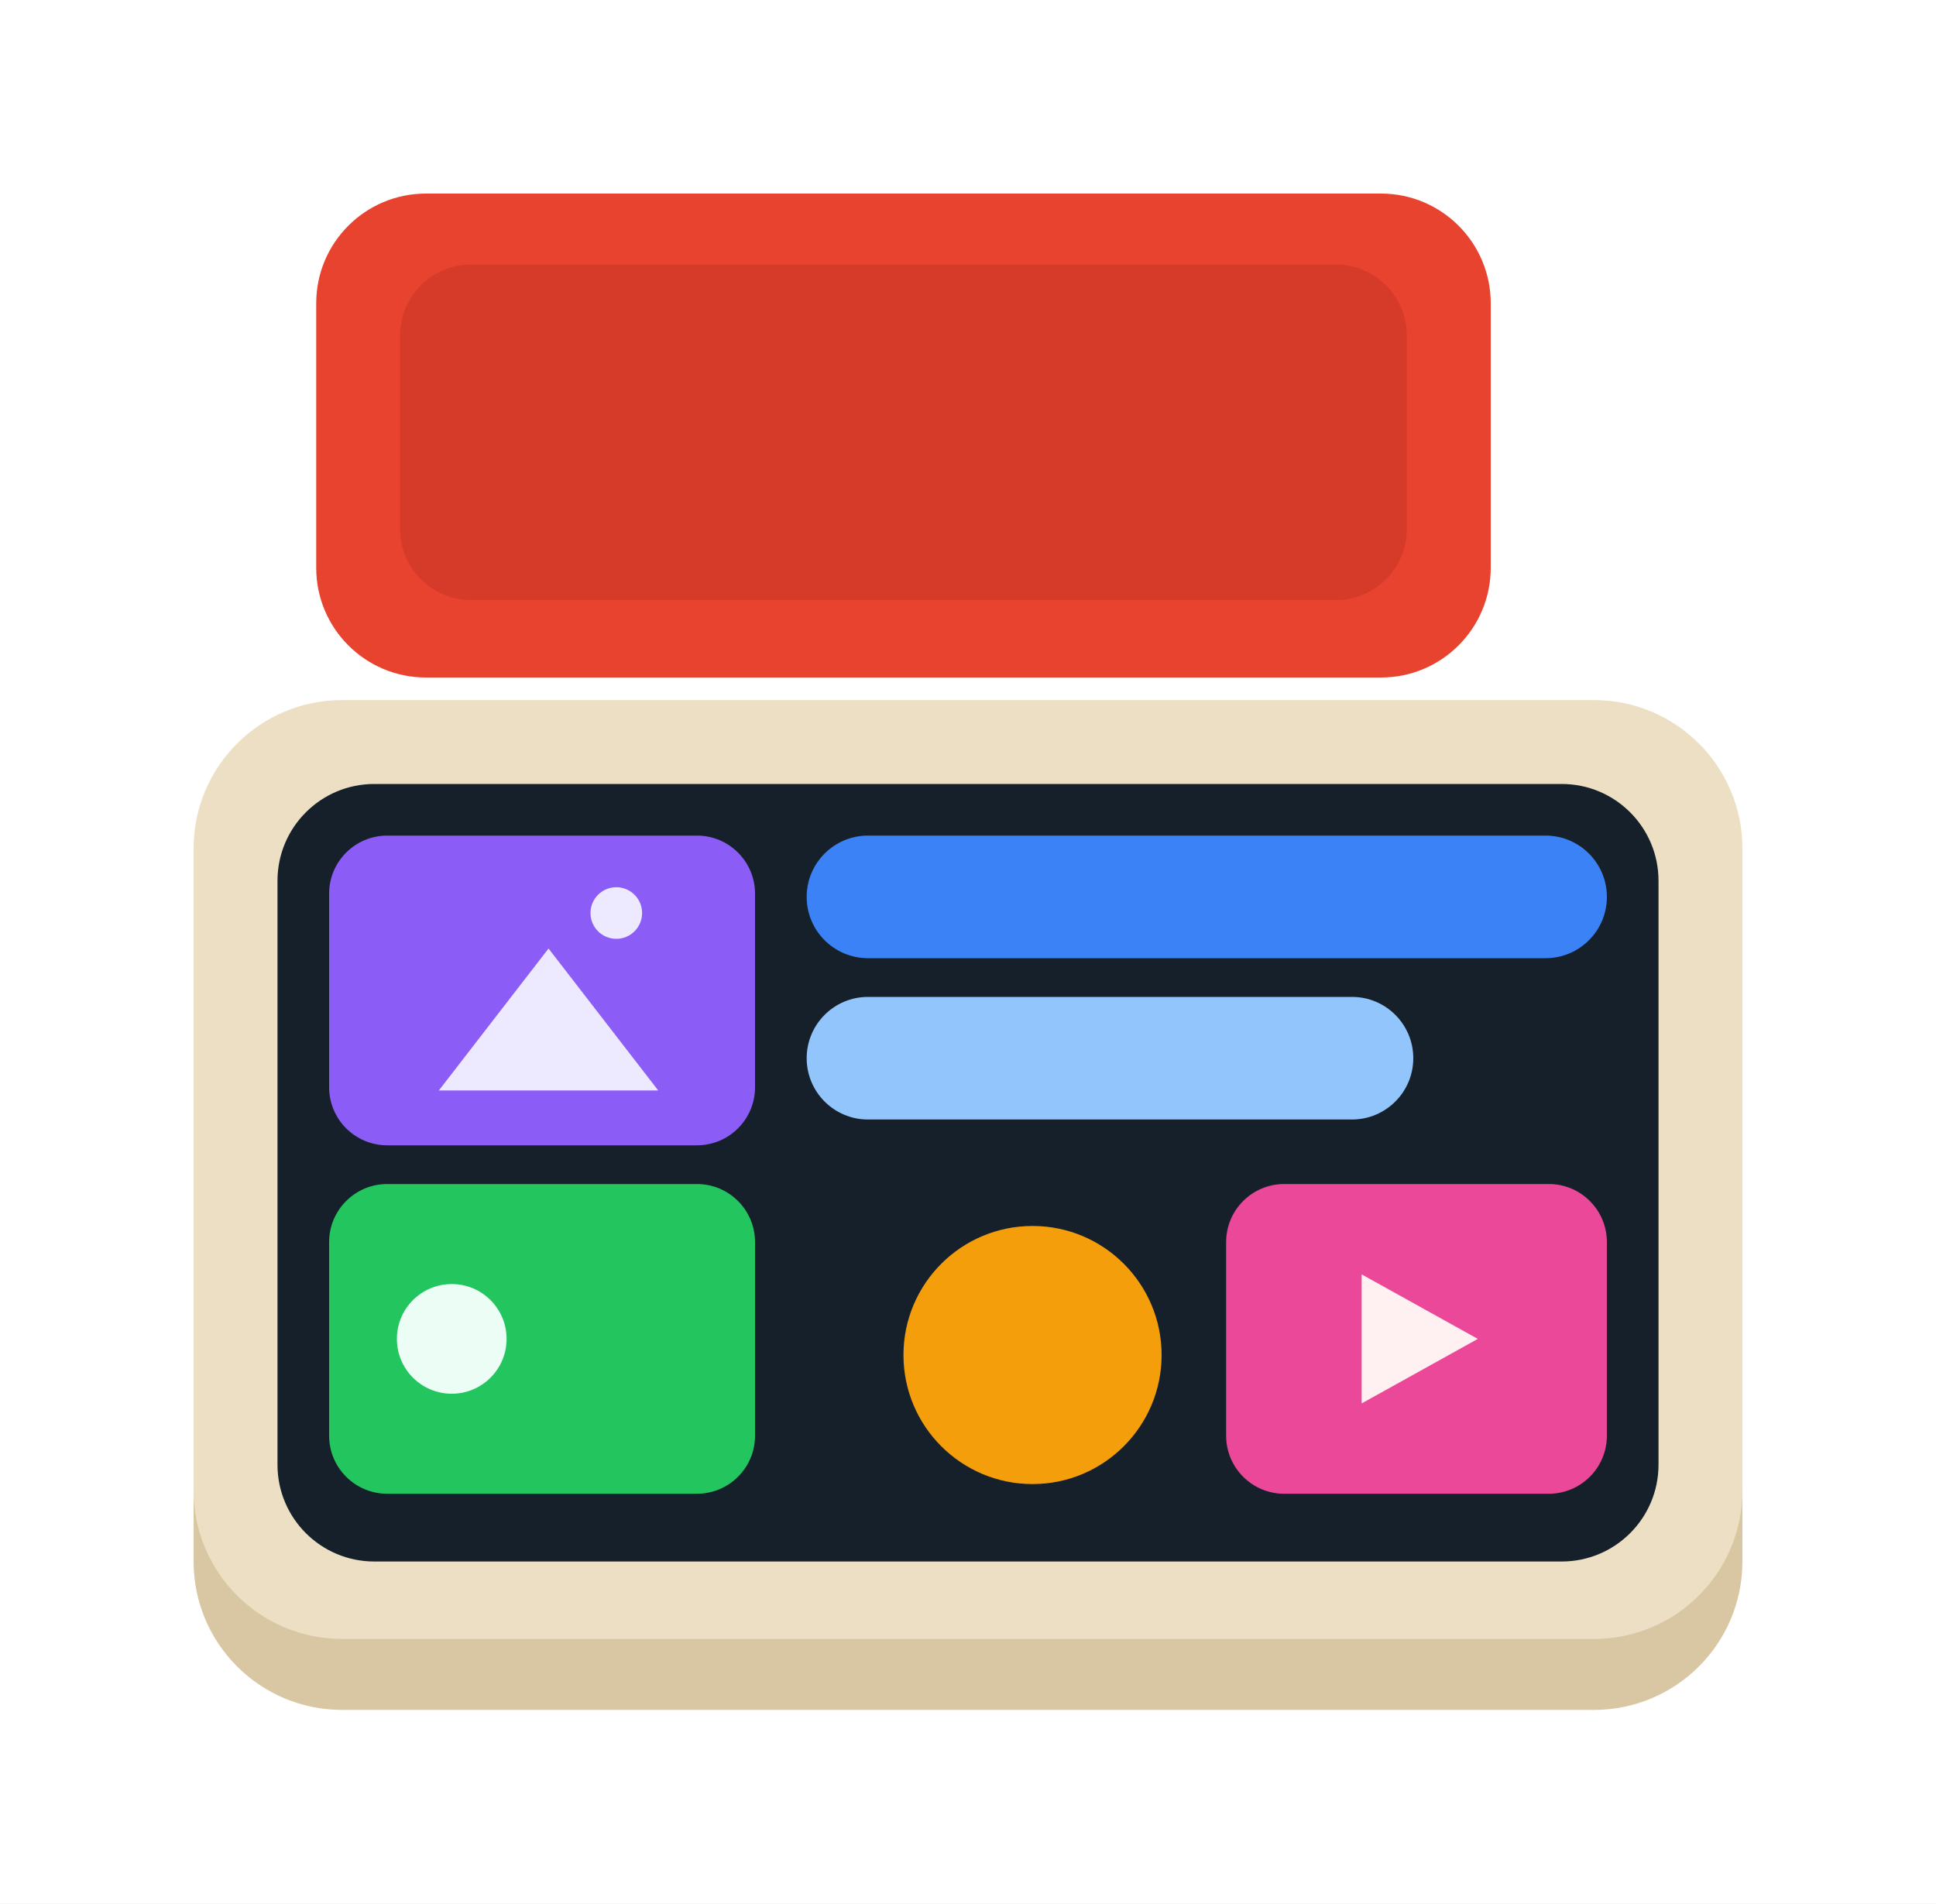
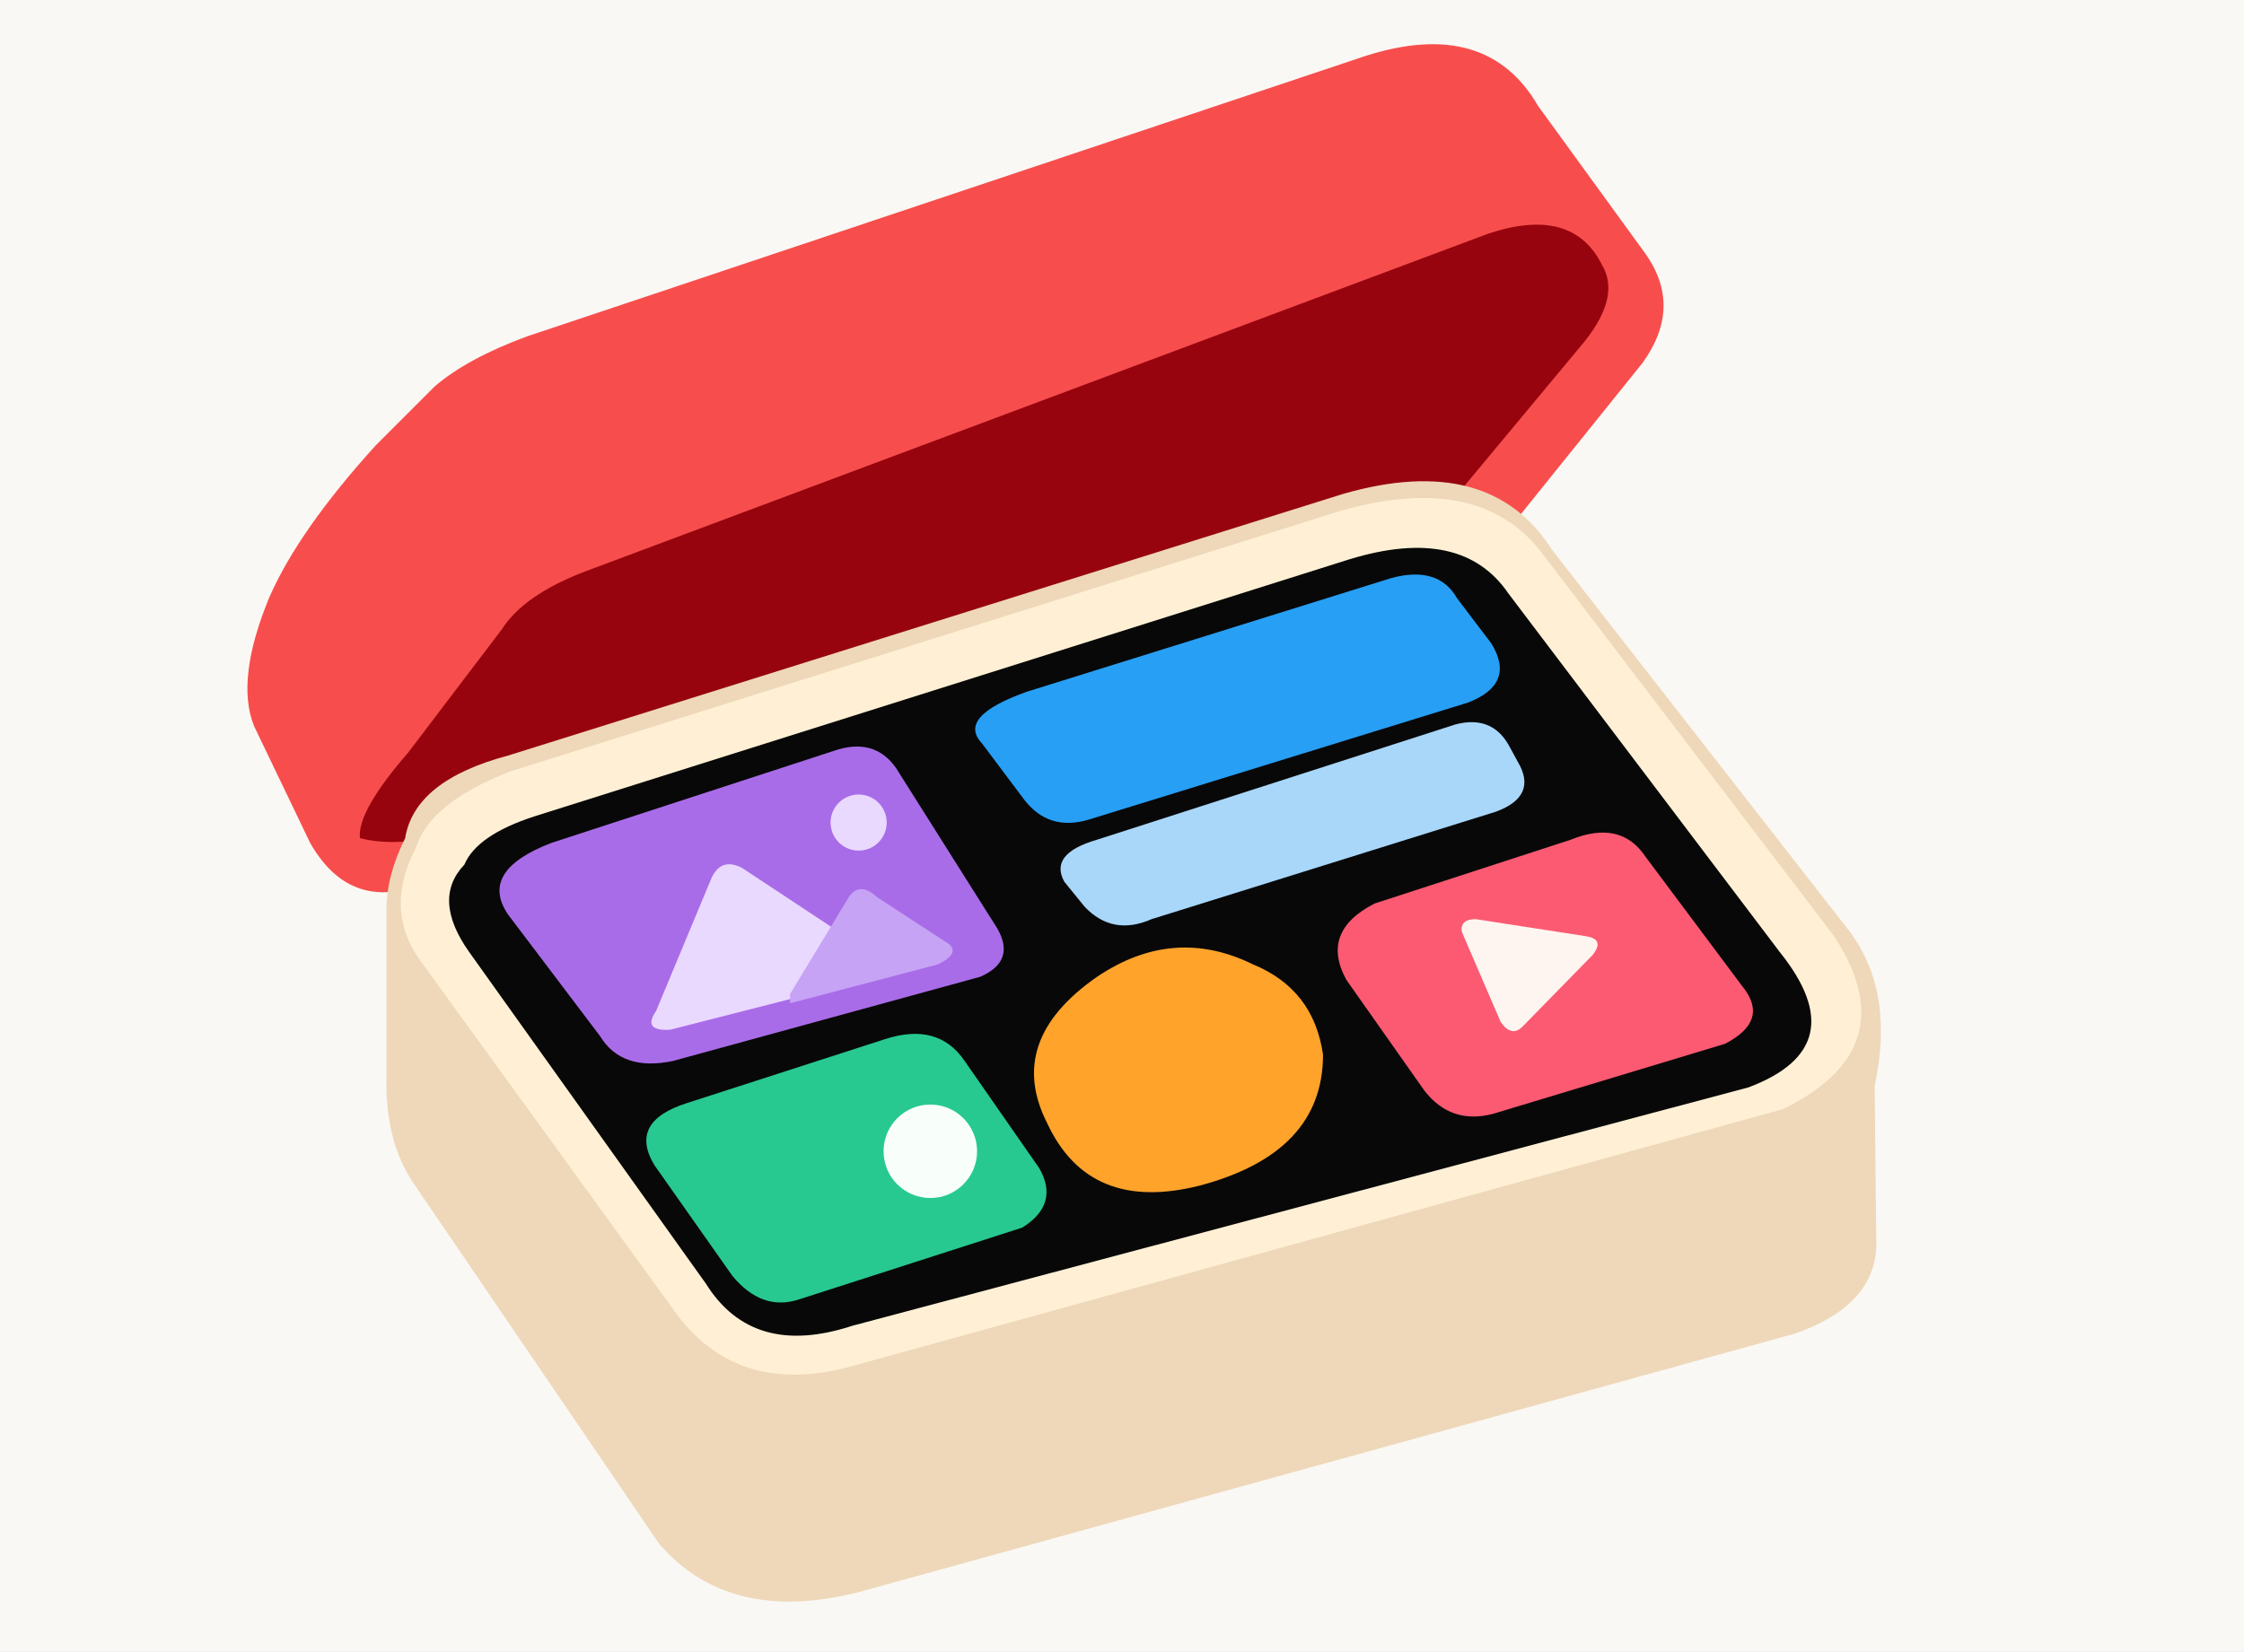
- <svg xmlns="http://www.w3.org/2000/svg" viewBox="0 0 600 590" width="600" height="590" role="img" aria-label="Kobento">
-   <rect x="0" y="0" width="600" height="590" fill="#FFFFFF" />
-   <g transform="translate(20,60)">
-     <rect x="78" y="0" width="364" height="150" rx="34" ry="34" fill="#E8432E" />
-     <rect x="104" y="22" width="312" height="104" rx="22" ry="22" fill="#D53B28" />
-     <rect x="40" y="179" width="480" height="291" rx="46" ry="46" fill="#D9C7A3" />
-     <rect x="40" y="157" width="480" height="291" rx="46" ry="46" fill="#ECDFC4" />
-     <rect x="66" y="183" width="428" height="241" rx="30" ry="30" fill="#16202A" />
-     <rect x="82" y="199" width="132" height="96" rx="18" ry="18" fill="#8B5CF6" />
-     <rect x="82" y="307" width="132" height="96" rx="18" ry="18" fill="#22C55E" />
-     <rect x="230" y="199" width="248" height="38" rx="19" ry="19" fill="#3B82F6" />
-     <rect x="230" y="249" width="188" height="38" rx="19" ry="19" fill="#93C5FD" />
-     <circle cx="300" cy="360" r="40" fill="#F59E0B" />
-     <rect x="360" y="307" width="118" height="96" rx="18" ry="18" fill="#EC4899" />
-     <polygon points="116,278 150,234 184,278" fill="#EDE9FE" />
-     <circle cx="171" cy="223" r="8" fill="#EDE9FE" />
-     <circle cx="120" cy="355" r="17" fill="#ECFDF5" />
-     <polygon points="402,335 402,375 438,355" fill="#FFF1F2" />
-   </g>
+ <svg xmlns="http://www.w3.org/2000/svg" viewBox="0 0 1440 1060" width="1440" height="1060">
+   <path fill="#FAF8F4" d="M0 0H1440V1060H0Z" />
+   <path fill="#F74E4D" d="M173 383Q192 340 241 286L279 248Q300 230 338 216L876 36Q954 11 987 68L1056 163Q1080 197 1054 233L947 366 270 568Q224 585 199 541L163 466Q151 436 173 383Z" />
+   <path fill="#97040D" d="M231 538Q229 521 262 483L322 404Q336 382 375 367L955 150Q1009 132 1028 170Q1040 190 1017 219L928 326 340 518Q269 548 231 538Z" />
+   <path fill="#EED8B9" d="M260 538Q266 501 326 485L862 317Q956 290 996 353L1187 598Q1216 637 1203 697L1204 795Q1206 837 1152 856L551 1022Q468 1043 423 991L265 759Q247 732 248 691L248 584Q248 562 260 538Z" />
+   <path fill="#FFF0D5" d="M267 544Q276 515 328 495L860 328Q951 302 991 357L1177 601Q1224 673 1144 712L550 876Q472 899 431 839L270 617Q246 584 267 544Z" />
+   <path fill="#080808" d="M298 555Q306 536 343 524L866 359Q938 337 968 381L1142 611Q1191 672 1122 698L547 851Q483 872 453 824L301 611Q277 577 298 555Z" />
+   <path fill="#A96CE8" d="M354 541L535 482Q561 473 575 493L640 596Q652 617 629 627L432 681Q399 688 385 665L326 587Q307 559 354 541Z" />
+   <path fill="#279FF5" d="M659 444L893 371Q923 363 935 384L957 413Q973 439 942 451L699 526Q673 534 657 513L630 477Q614 460 659 444Z" />
+   <path fill="#A9D7FA" d="M704 539L934 465Q957 459 968 478L974 489Q987 511 960 521L739 590Q714 601 696 582L683 566Q673 548 704 539Z" />
+   <path fill="#27C991" d="M441 708L568 667Q602 656 619 681L667 750Q680 773 656 788L513 834Q489 842 470 819L420 748Q403 720 441 708Z" />
+   <path fill="#FFA32B" d="M849 677Q849 740 770 761Q699 779 672 721Q645 668 704 627Q753 594 804 619Q843 635 849 677Z" />
+   <path fill="#FB5A72" d="M882 580L1008 539Q1040 526 1056 550L1118 633Q1136 655 1107 670L958 715Q931 722 914 700L864 629Q847 598 882 580Z" />
+   <circle cx="551" cy="528" r="18" fill="#EAD9FF" />
+   <path fill="#EAD9FF" d="M421 649L456 565Q462 550 476 557L535 596 607 605Q614 609 606 616L430 661Q412 662 421 649Z" />
+   <path fill="#C6A3F4" d="M507 638L544 577Q551 565 563 576L609 606Q616 612 602 619L507 644Z" />
+   <circle cx="597" cy="739" r="30" fill="#F8FFFA" />
+   <path fill="#FFF5F0" d="M938 598Q937 590 947 590L1018 601Q1030 603 1022 613L977 659Q970 666 963 656Z" />
</svg>
